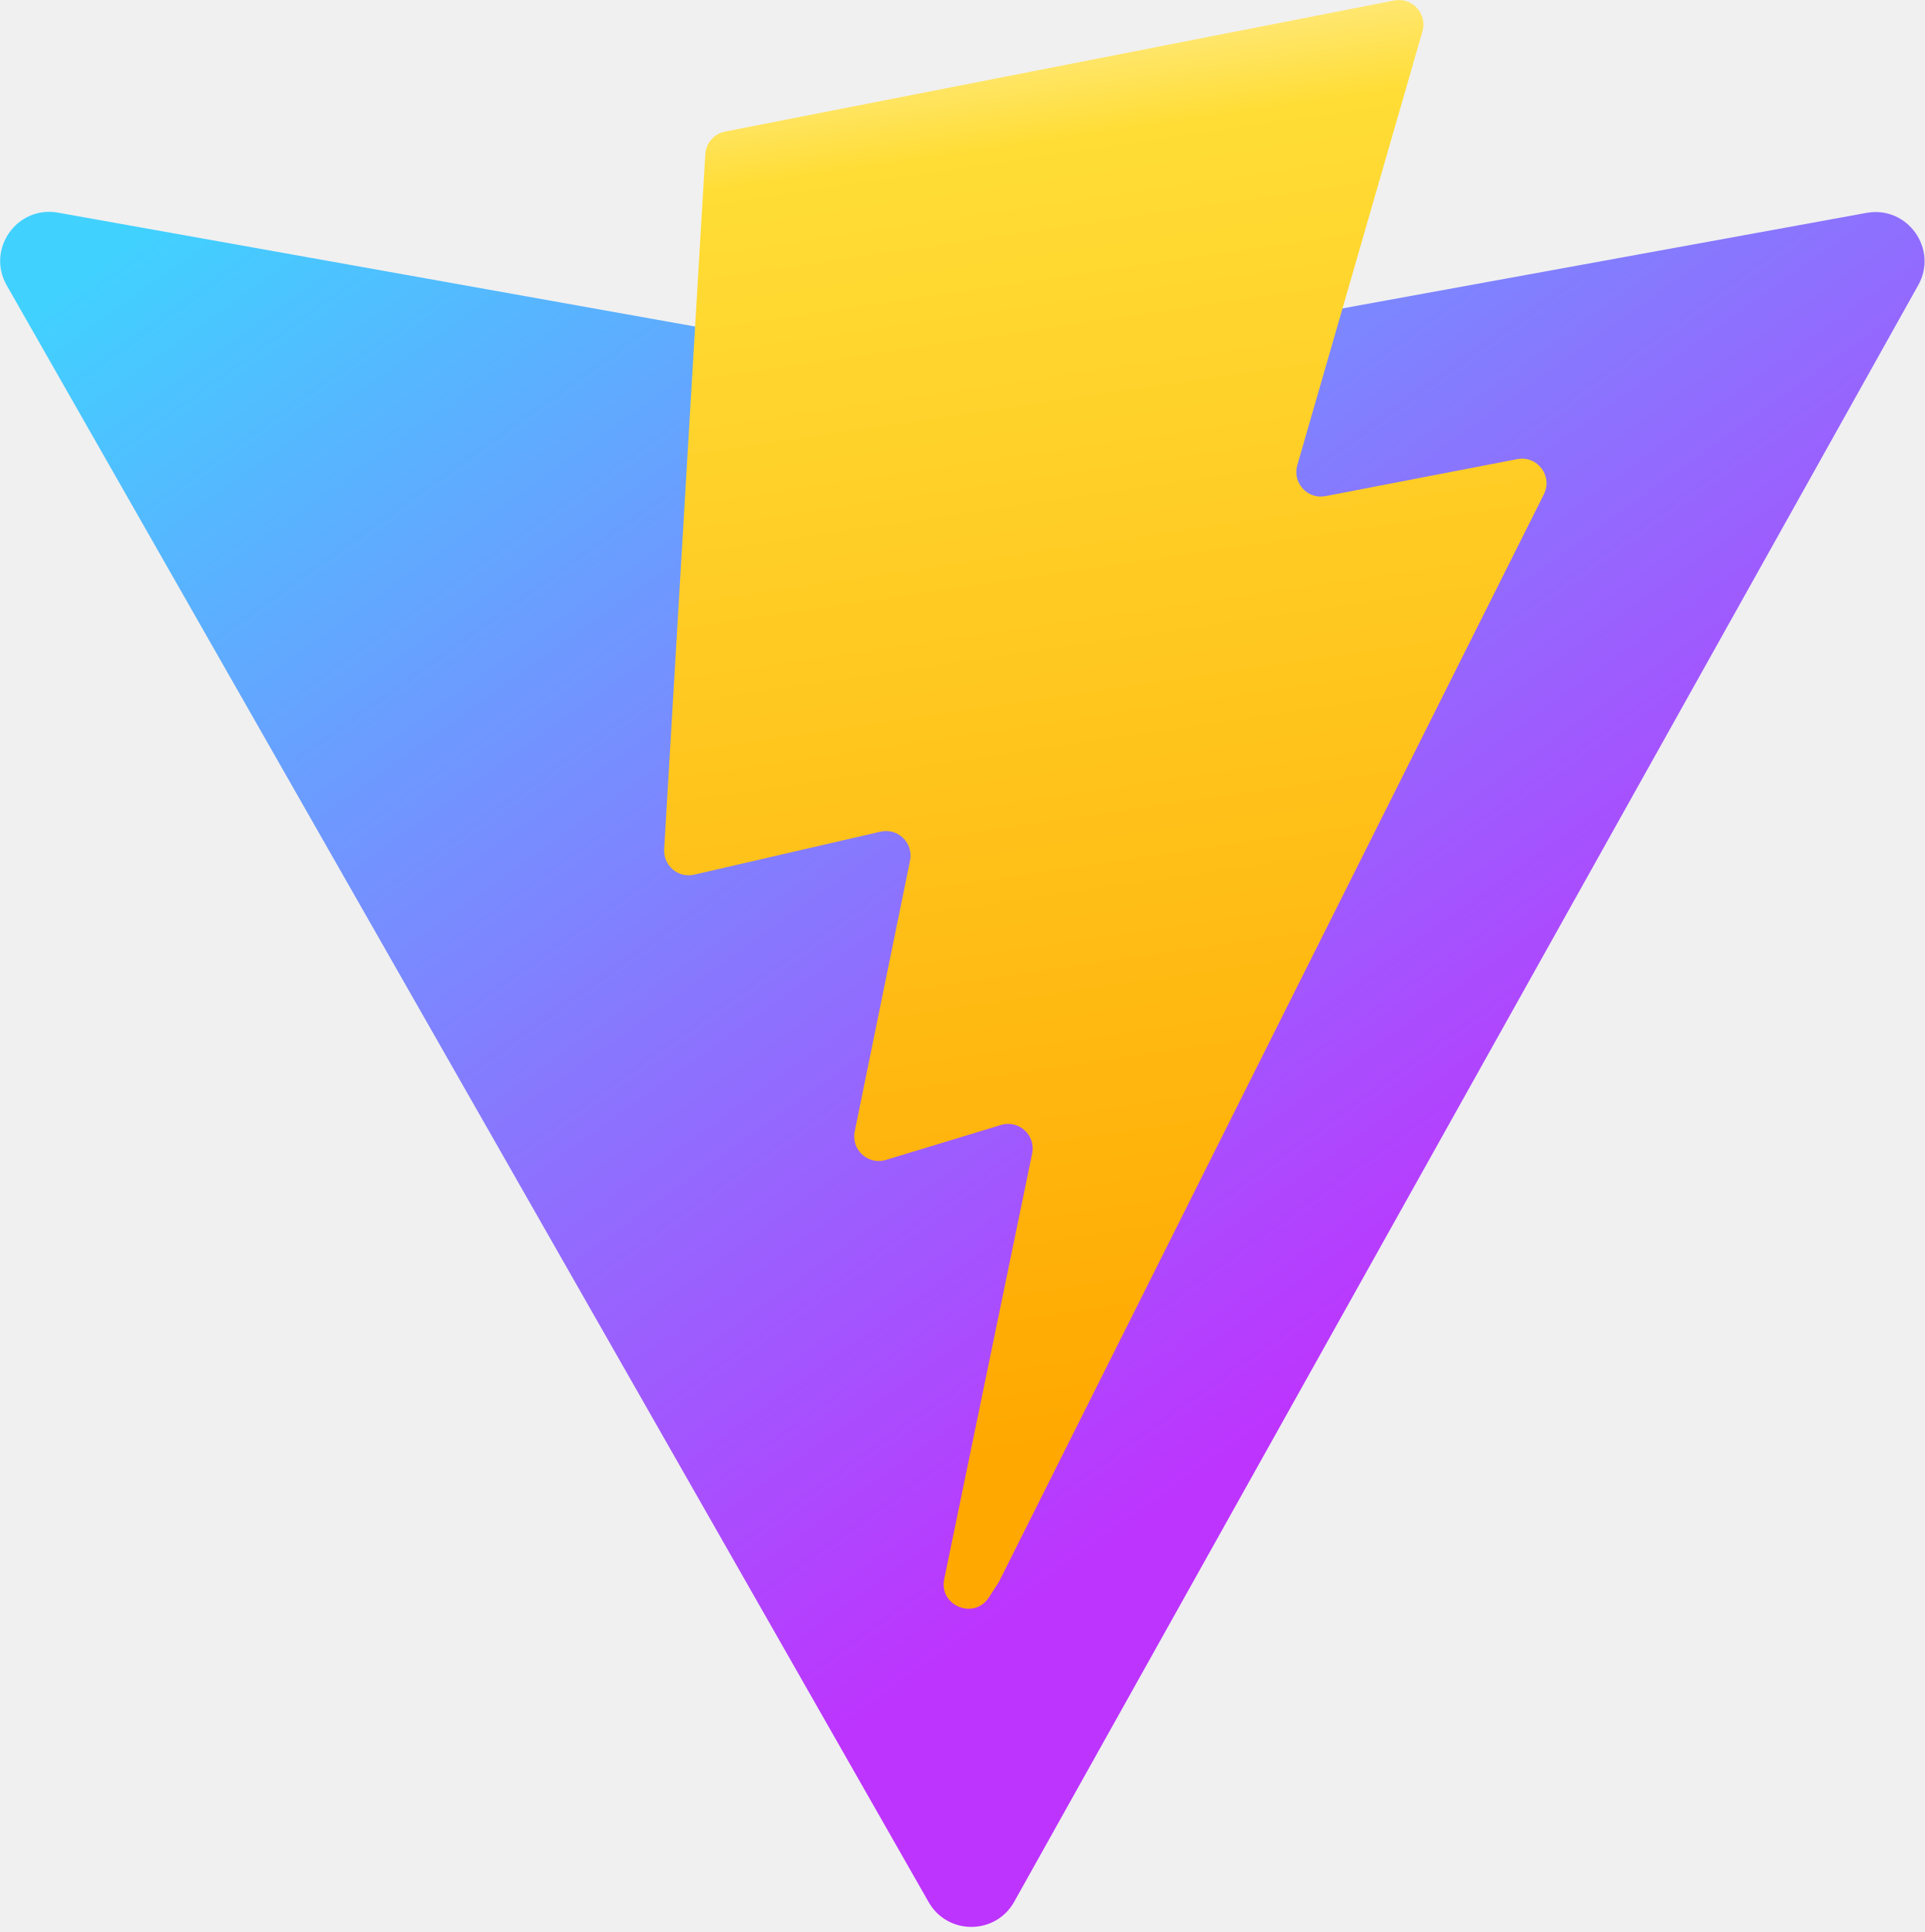
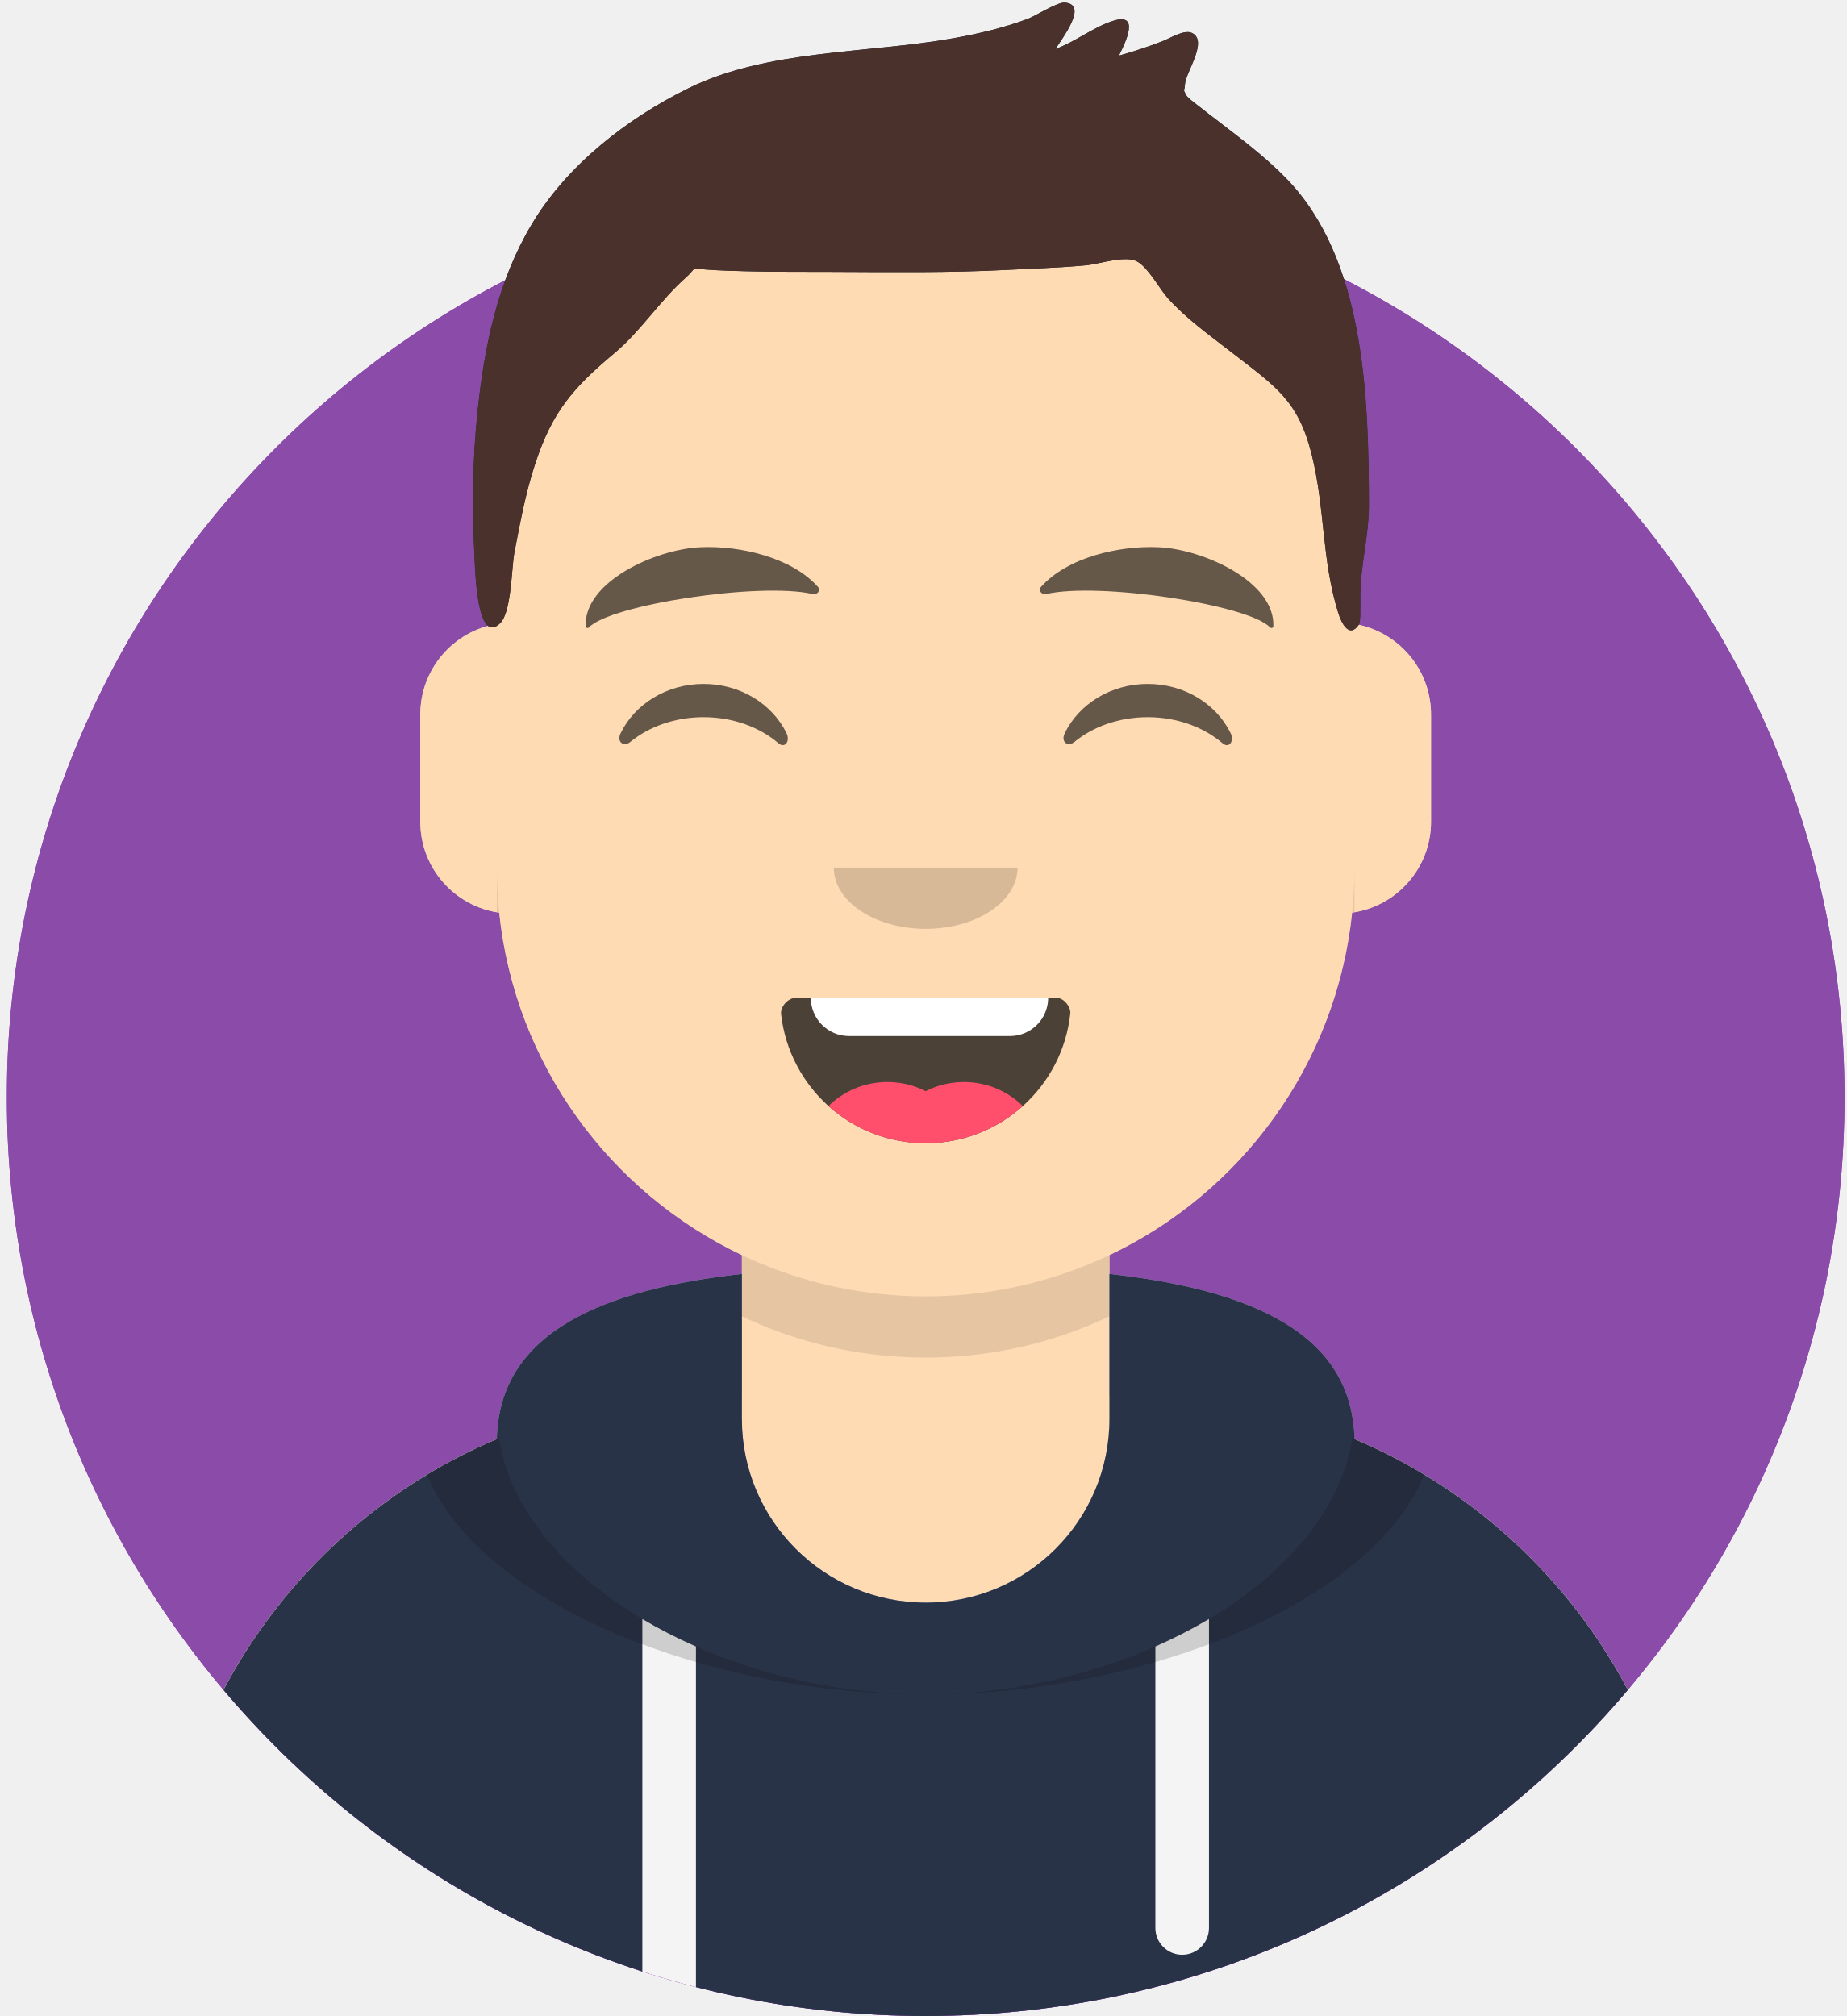
- <svg xmlns="http://www.w3.org/2000/svg" aria-hidden="true" role="img" class="iconify iconify--logos" width="31.88" height="32" preserveAspectRatio="xMidYMid meet" viewBox="0 0 256 257">
+ <svg xmlns="http://www.w3.org/2000/svg" xmlns:xlink="http://www.w3.org/1999/xlink" width="217px" height="237px" viewBox="0 0 217 237" version="1.1">
  <defs>
-     <linearGradient id="IconifyId1813088fe1fbc01fb466" x1="-.828%" x2="57.636%" y1="7.652%" y2="78.411%">
-       <stop offset="0%" stop-color="#41D1FF" />
-       <stop offset="100%" stop-color="#BD34FE" />
-     </linearGradient>
-     <linearGradient id="IconifyId1813088fe1fbc01fb467" x1="43.376%" x2="50.316%" y1="2.242%" y2="89.03%">
-       <stop offset="0%" stop-color="#FFEA83" />
-       <stop offset="8.333%" stop-color="#FFDD35" />
-       <stop offset="100%" stop-color="#FFA800" />
-     </linearGradient>
+     <circle id="path-1" cx="108" cy="108" r="108" />
+     <path d="M-3.19744231e-14,144 L-3.19744231e-14,-1.42108547e-14 L237.6,-1.42108547e-14 L237.6,144 L226.8,144 C226.8,203.647 178.447,252 118.8,252 C59.153,252 10.8,203.647 10.8,144 L10.8,144 L-3.19744231e-14,144 Z" id="path-3" />
+     <path d="M90,0 C117.835,-5.11323436e-15 140.4,22.565 140.4,50.4 L140.401,55.949 C145.508,56.807 149.4,61.249 149.4,66.6 L149.4,79.2 C149.4,84.647 145.367,89.152 140.125,89.893 C138.265,107.718 127.114,122.78 111.601,130.149 L111.6,146.7 L115.2,146.7 C150.988,146.7 180,175.712 180,211.5 L180,219.6 L0,219.6 L0,211.5 C-4.38277231e-15,175.712 29.012,146.7 64.8,146.7 L68.4,146.7 L68.4,130.15 C52.886,122.78 41.735,107.718 39.875,89.893 C34.633,89.152 30.6,84.647 30.6,79.2 L30.6,66.6 C30.6,61.249 34.492,56.806 39.6,55.949 L39.6,50.4 C39.6,22.565 62.165,5.11323436e-15 90,0 Z" id="path-5" />
+     <path d="M140.401,11.764 C156.691,13.587 169.2,18.597 169.2,31.569 L169.194,31.18 C192.467,41.01 208.8,64.047 208.8,90.9 L208.8,99 L28.8,99 L28.8,90.9 C28.8,64.047 45.133,41.01 68.406,31.18 C68.653,18.496 81.073,13.568 97.2,11.764 L97.2,28.8 C97.2,40.729 106.871,50.4 118.8,50.4 C130.729,50.4 140.4,40.729 140.4,28.8 L140.4,28.8 Z" id="path-7" />
+     <path d="M31.606,13.615 C32.558,22.158 39.803,28.8 48.6,28.8 C57.424,28.8 64.687,22.117 65.603,13.536 C65.676,12.845 64.905,11.7 63.938,11.7 C50.534,11.7 40.264,11.7 33.378,11.7 C32.406,11.7 31.511,12.761 31.606,13.615 Z" id="path-9" />
+     <rect id="path-11" x="0" y="0" width="237.6" height="252" />
+     <path d="M118.135,20.928 C115.651,18.39 112.767,16.236 109.962,14.076 C109.343,13.6 108.715,13.135 108.109,12.641 C107.972,12.528 106.563,11.519 106.394,11.148 C105.988,10.254 106.224,10.95 106.28,9.884 C106.35,8.535 109.1,4.727 107.048,3.854 C106.146,3.47 104.536,4.492 103.67,4.83 C101.977,5.49 100.263,6.054 98.512,6.54 C99.351,4.869 100.95,1.524 97.944,2.419 C95.603,3.116 93.421,4.91 91.068,5.753 C91.847,4.477 94.96,0.523 92.147,0.302 C91.271,0.233 88.724,1.875 87.782,2.226 C84.959,3.275 82.075,3.953 79.111,4.487 C69.033,6.304 57.248,5.786 47.923,10.374 C40.735,13.911 33.636,19.4 29.484,26.389 C25.481,33.125 23.984,40.498 23.146,48.217 C22.532,53.882 22.482,59.738 22.769,65.424 C22.863,67.287 23.073,75.874 25.779,73.273 C27.127,71.978 27.117,66.745 27.457,64.974 C28.133,61.451 28.783,57.911 29.91,54.5 C31.895,48.49 34.238,45.687 39.184,41.547 C42.359,38.89 44.588,35.3 47.625,32.62 C48.99,31.416 47.949,31.542 50.143,31.7 C51.616,31.806 53.097,31.846 54.574,31.885 C57.99,31.974 61.412,31.951 64.829,31.963 C71.711,31.988 78.561,32.085 85.437,31.725 C88.492,31.565 91.556,31.478 94.603,31.195 C96.306,31.038 99.326,29.947 100.728,30.78 C102.01,31.543 103.342,34.034 104.263,35.054 C106.438,37.464 109.032,39.305 111.576,41.282 C116.881,45.403 119.559,46.98 121.17,53.421 C122.775,59.838 122.325,65.791 124.312,72.106 C124.662,73.217 125.586,75.13 126.726,73.415 C126.937,73.096 126.883,71.345 126.883,70.337 C126.883,66.27 127.913,63.218 127.9,59.123 C127.849,46.674 127.447,30.442 118.135,20.928 Z" id="path-13" />
  </defs>
-   <path fill="url(#IconifyId1813088fe1fbc01fb466)" d="M255.153 37.938L134.897 252.976c-2.483 4.44-8.862 4.466-11.382.048L.875 37.958c-2.746-4.814 1.371-10.646 6.827-9.67l120.385 21.517a6.537 6.537 0 0 0 2.322-.004l117.867-21.483c5.438-.991 9.574 4.796 6.877 9.62Z" />
-   <path fill="url(#IconifyId1813088fe1fbc01fb467)" d="M185.432.063L96.44 17.501a3.268 3.268 0 0 0-2.634 3.014l-5.474 92.456a3.268 3.268 0 0 0 3.997 3.378l24.777-5.718c2.318-.535 4.413 1.507 3.936 3.838l-7.361 36.047c-.495 2.426 1.782 4.5 4.151 3.78l15.304-4.649c2.372-.72 4.652 1.36 4.15 3.788l-11.698 56.621c-.732 3.542 3.979 5.473 5.943 2.437l1.313-2.028l72.516-144.72c1.215-2.423-.88-5.186-3.54-4.672l-25.505 4.922c-2.396.462-4.435-1.77-3.759-4.114l16.646-57.705c.677-2.35-1.37-4.583-3.769-4.113Z" />
+   <g id="Website" stroke="none" stroke-width="1" fill="none" fill-rule="evenodd">
+     <g id="mf-avatar" transform="translate(-10, -15)">
+       <g id="Circle" transform="translate(10.8, 36)">
+         <mask id="mask-2" fill="white">
+           <use xlink:href="#path-1" />
+         </mask>
+         <use id="Circle-Background" fill="#972dc2" xlink:href="#path-1" />
+         <g id="🖍-Circle-Color" mask="url(#mask-2)" fill="#8a4ca8">
+           <rect id="🖍Color" x="0" y="0" width="216.445" height="216" />
+         </g>
+       </g>
+       <mask id="mask-4" fill="white">
+         <use xlink:href="#path-3" />
+       </mask>
+       <g id="Mask" />
+       <g id="Avataaar" mask="url(#mask-4)">
+         <g id="Body" transform="translate(28.8, 32.4)">
+           <mask id="mask-6" fill="white">
+             <use xlink:href="#path-5" />
+           </mask>
+           <use fill="#D0C6AC" xlink:href="#path-5" />
+           <g id="Skin/👶🏻-05-Pale" mask="url(#mask-6)" fill="#FFDBB4">
+             <g transform="translate(-28.8, 0)" id="Color">
+               <rect x="0" y="0" width="238.384" height="220.355" />
+             </g>
+           </g>
+           <path d="M39.6,84.6 C39.6,112.435 62.165,135 90,135 C117.835,135 140.4,112.435 140.4,84.6 L140.4,84.6 L140.4,91.8 C140.4,119.635 117.835,142.2 90,142.2 C62.165,142.2 39.6,119.635 39.6,91.8 Z" id="Neck-Shadow" fill-opacity="0.1" fill="#000000" mask="url(#mask-6)" />
+         </g>
+         <g id="Clothing/Hoodie" transform="translate(0, 153)">
+           <mask id="mask-8" fill="white">
+             <use xlink:href="#path-7" />
+           </mask>
+           <use id="Hoodie" fill="#B7C1DB" fill-rule="evenodd" xlink:href="#path-7" />
+           <g id="Color/Palette/Slate" mask="url(#mask-8)" fill="#293347" fill-rule="evenodd">
+             <rect id="🖍Color" x="0" y="0" width="238.491" height="99" />
+           </g>
+           <path d="M91.8,55.565 L91.8,99 L85.5,99 L85.499,52.335 C87.483,53.514 89.592,54.594 91.8,55.565 Z M152.101,52.334 L152.1,88.65 C152.1,90.39 150.69,91.8 148.95,91.8 C147.21,91.8 145.8,90.39 145.8,88.65 L145.801,55.565 C148.009,54.594 150.118,53.513 152.101,52.334 Z" id="Straps" fill="#F4F4F4" fill-rule="evenodd" mask="url(#mask-8)" />
+           <path d="M155.733,11.451 C169.28,14.013 178.65,19.118 178.65,29.077 C178.65,46.818 148.916,61.2 118.8,61.2 C88.684,61.2 58.95,46.818 58.95,29.077 C58.95,19.118 68.32,14.013 81.867,11.451 C73.689,14.466 68.4,19.534 68.4,27.969 C68.4,46.322 93.439,61.2 118.8,61.2 C144.161,61.2 169.2,46.322 169.2,27.969 C169.2,19.71 164.13,14.679 156.241,11.642 Z" id="Shadow" fill-opacity="0.16" fill="#000000" fill-rule="evenodd" mask="url(#mask-8)" />
+         </g>
+         <g id="Face" transform="translate(68.4, 73.8)">
+           <g id="Mouth/Smile" transform="translate(1.8, 46.8)">
+             <mask id="mask-10" fill="white">
+               <use xlink:href="#path-9" />
+             </mask>
+             <use id="Mouth" fill-opacity="0.7" fill="#000000" fill-rule="evenodd" xlink:href="#path-9" />
+             <path d="M39.6,1.8 L58.5,1.8 C60.985,1.8 63,3.815 63,6.3 L63,11.7 C63,14.185 60.985,16.2 58.5,16.2 L39.6,16.2 C37.115,16.2 35.1,14.185 35.1,11.7 L35.1,6.3 C35.1,3.815 37.115,1.8 39.6,1.8 Z" id="Teeth" fill="#FFFFFF" fill-rule="evenodd" mask="url(#mask-10)" />
+             <g id="Tongue" stroke-width="1" fill-rule="evenodd" mask="url(#mask-10)" fill="#FF4F6D">
+               <g transform="translate(34.2, 21.6)">
+                 <circle cx="9.9" cy="9.9" r="9.9" />
+                 <circle cx="18.9" cy="9.9" r="9.9" />
+               </g>
+             </g>
+           </g>
+           <g id="Nose/Default" transform="translate(25.2, 36)" fill="#000000" fill-opacity="0.16">
+             <path d="M14.4,7.2 C14.4,11.176 19.235,14.4 25.2,14.4 L25.2,14.4 C31.165,14.4 36,11.176 36,7.2" id="Nose" />
+           </g>
+           <g id="Eyes/Happy-😁" transform="translate(0, 7.2)" fill="#000000" fill-opacity="0.6">
+             <path d="M14.544,20.203 C16.206,16.784 19.948,14.4 24.298,14.4 C28.632,14.4 32.363,16.767 34.034,20.166 C34.53,21.176 33.824,22.003 33.112,21.39 C30.906,19.494 27.773,18.309 24.298,18.309 C20.931,18.309 17.886,19.421 15.694,21.214 C14.892,21.87 14.058,21.203 14.544,20.203 Z" id="Squint" />
+             <path d="M66.744,20.203 C68.406,16.784 72.148,14.4 76.498,14.4 C80.832,14.4 84.563,16.767 86.234,20.166 C86.73,21.176 86.024,22.003 85.312,21.39 C83.106,19.494 79.973,18.309 76.498,18.309 C73.131,18.309 70.086,19.421 67.894,21.214 C67.092,21.87 66.258,21.203 66.744,20.203 Z" id="Squint" />
+           </g>
+           <g id="Eyebrow/Natural/Default-Natural" fill="#000000" fill-opacity="0.6">
+             <path d="M23.435,5.589 C18.25,6.285 10.164,10.805 10.84,16.036 C10.862,16.207 11.121,16.261 11.233,16.118 C13.471,13.248 30.774,9.033 37.075,9.913 C37.652,9.994 38.032,9.399 37.639,9.027 C34.269,5.845 28.08,4.961 23.435,5.589" id="Eyebrow" transform="translate(24.3, 10.8) rotate(5) translate(-24.3, -10.8) " />
+             <path d="M76.535,5.589 C71.35,6.285 63.264,10.805 63.94,16.036 C63.962,16.207 64.221,16.261 64.333,16.118 C66.571,13.248 83.874,9.033 90.175,9.913 C90.752,9.994 91.132,9.399 90.739,9.027 C87.369,5.845 81.18,4.961 76.535,5.589" id="Eyebrow" transform="translate(77.4, 10.8) scale(-1, 1) rotate(5) translate(-77.4, -10.8) " />
+           </g>
+         </g>
+         <g id="Top">
+           <mask id="mask-12" fill="white">
+             <use xlink:href="#path-11" />
+           </mask>
+           <g id="Mask" />
+           <g mask="url(#mask-12)">
+             <g transform="translate(43, 15)">
+               <mask id="mask-14" fill="white">
+                 <use xlink:href="#path-13" />
+               </mask>
+               <use id="Short-Hair" stroke="none" fill="#1F3140" fill-rule="evenodd" xlink:href="#path-13" />
+               <g id="Color/Hair/Brown-Dark" stroke="none" fill="none" mask="url(#mask-14)" fill-rule="evenodd">
+                 <g transform="translate(-43.1, -15)" fill="#4A312C" id="Color">
+                   <rect x="0" y="0" width="239.107" height="252.406" />
+                 </g>
+               </g>
+             </g>
+           </g>
+         </g>
+       </g>
+     </g>
+   </g>
</svg>
